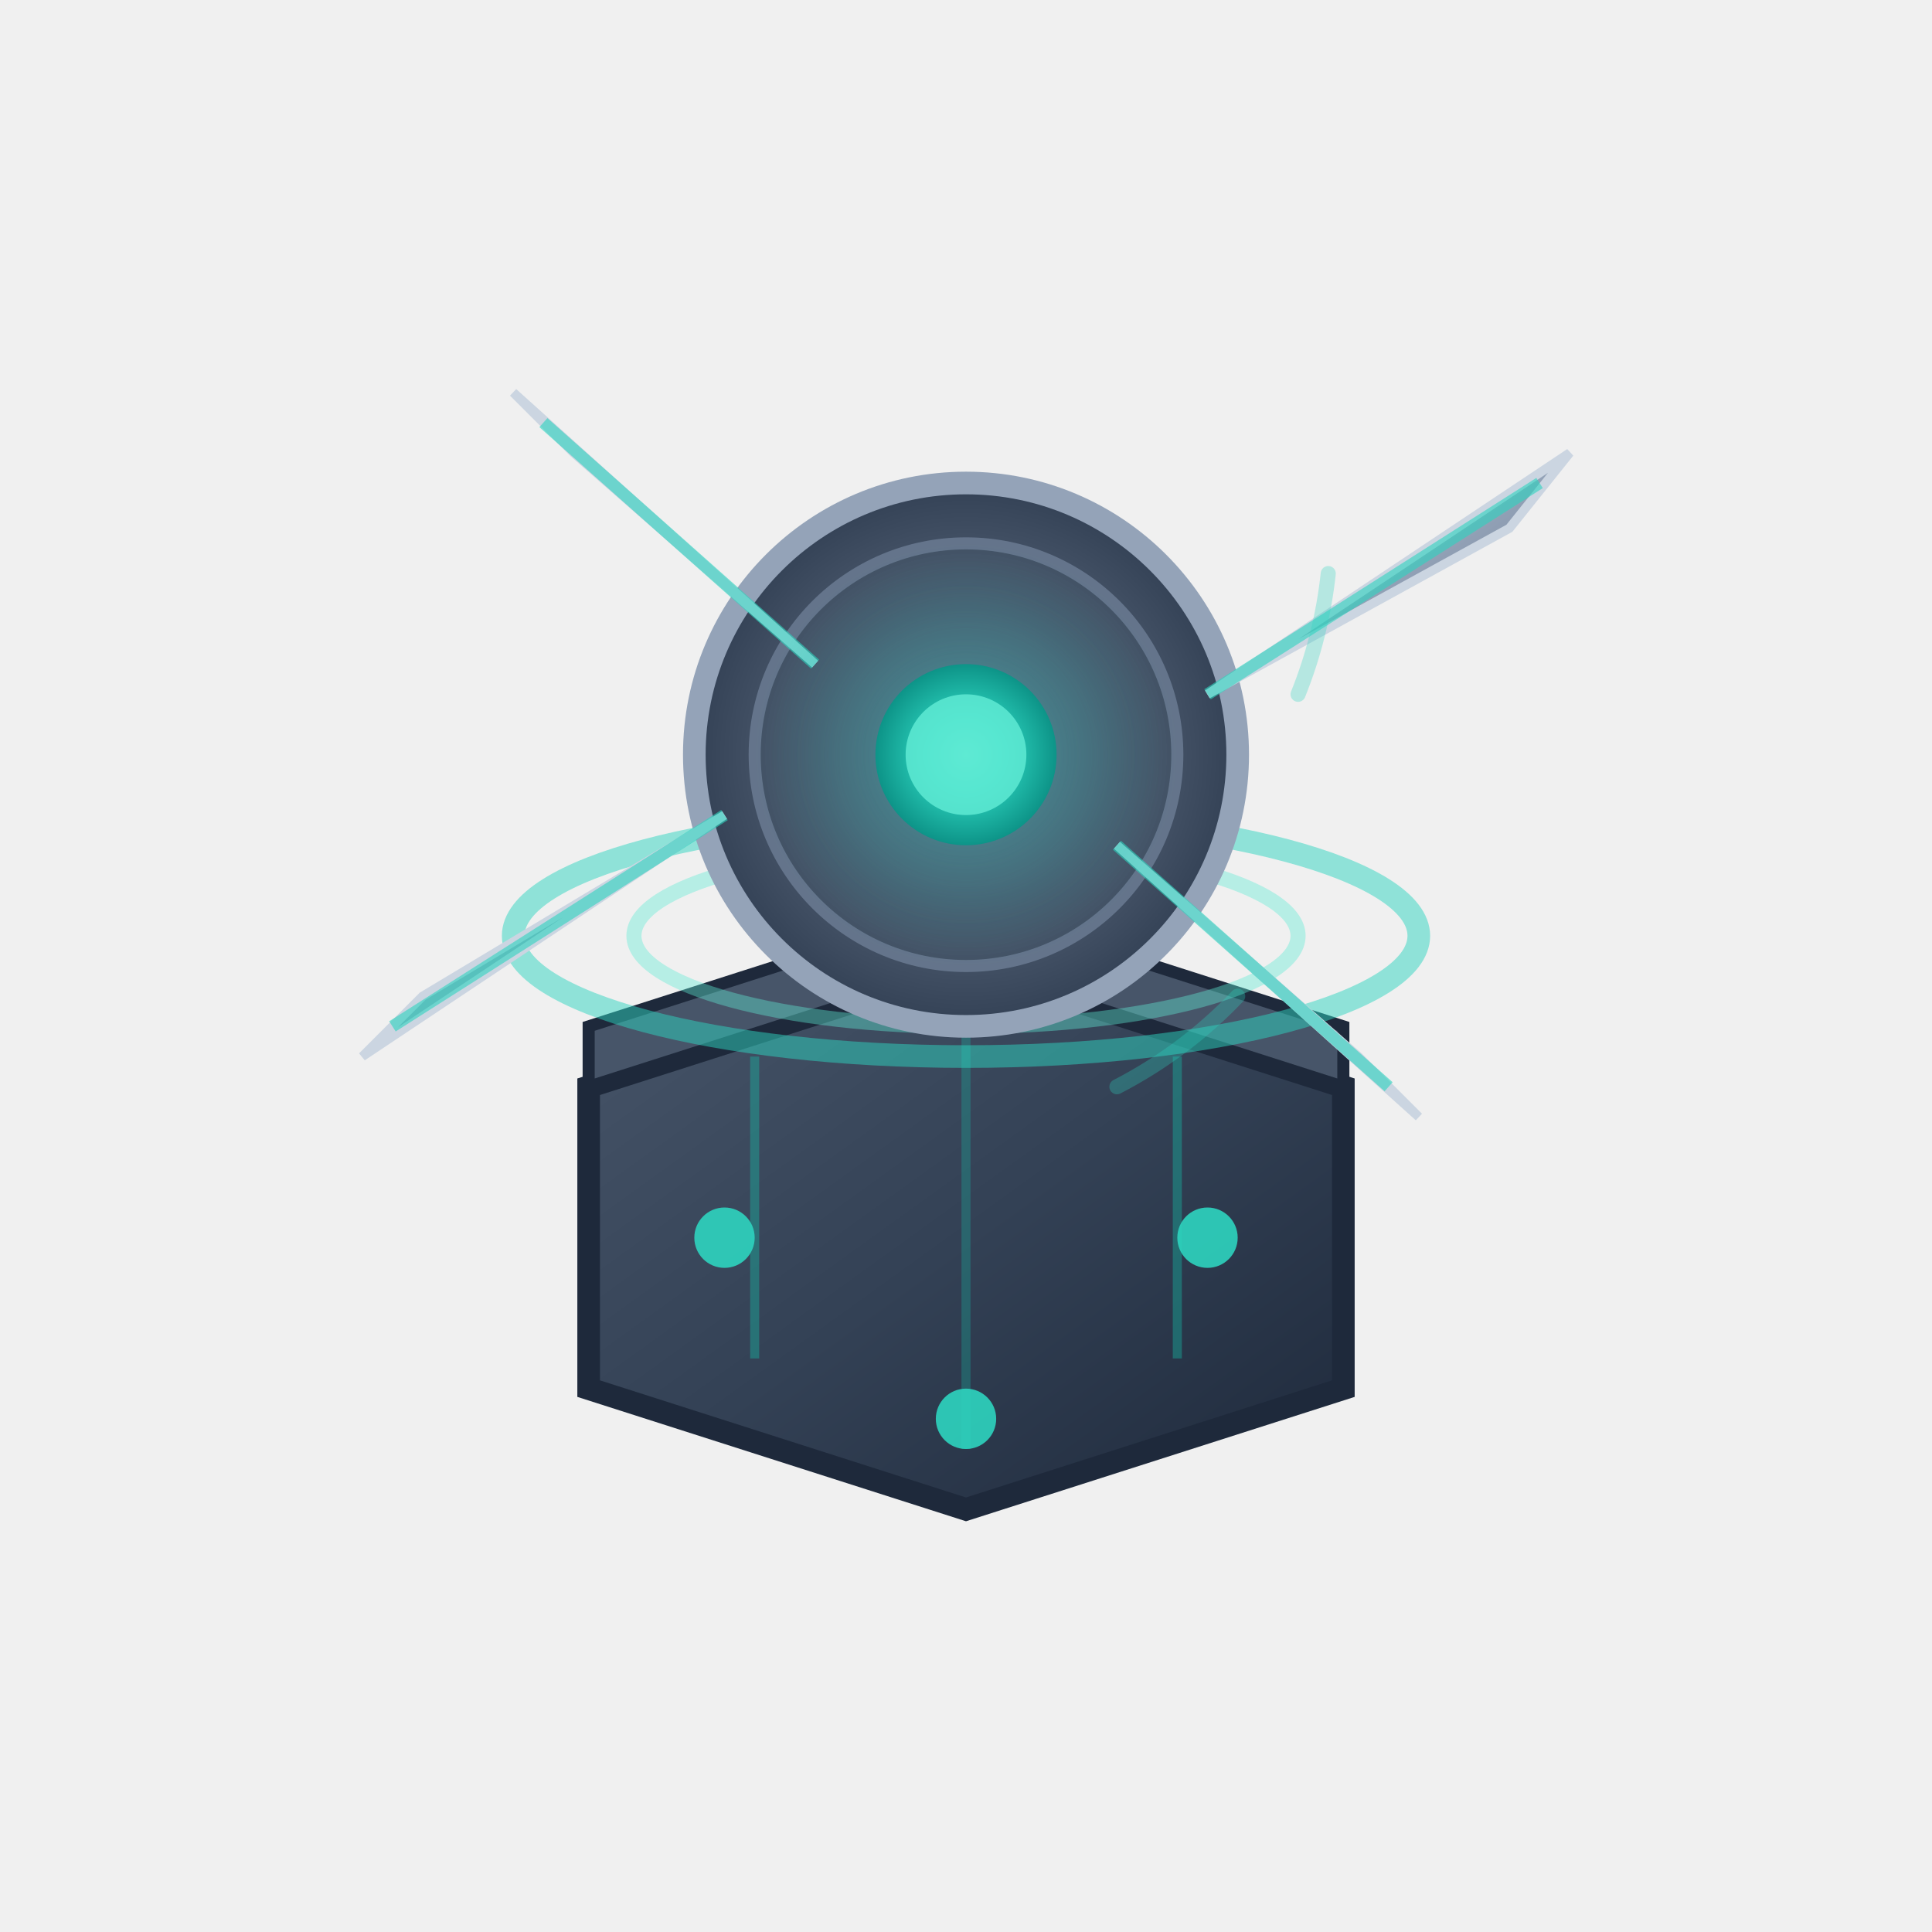
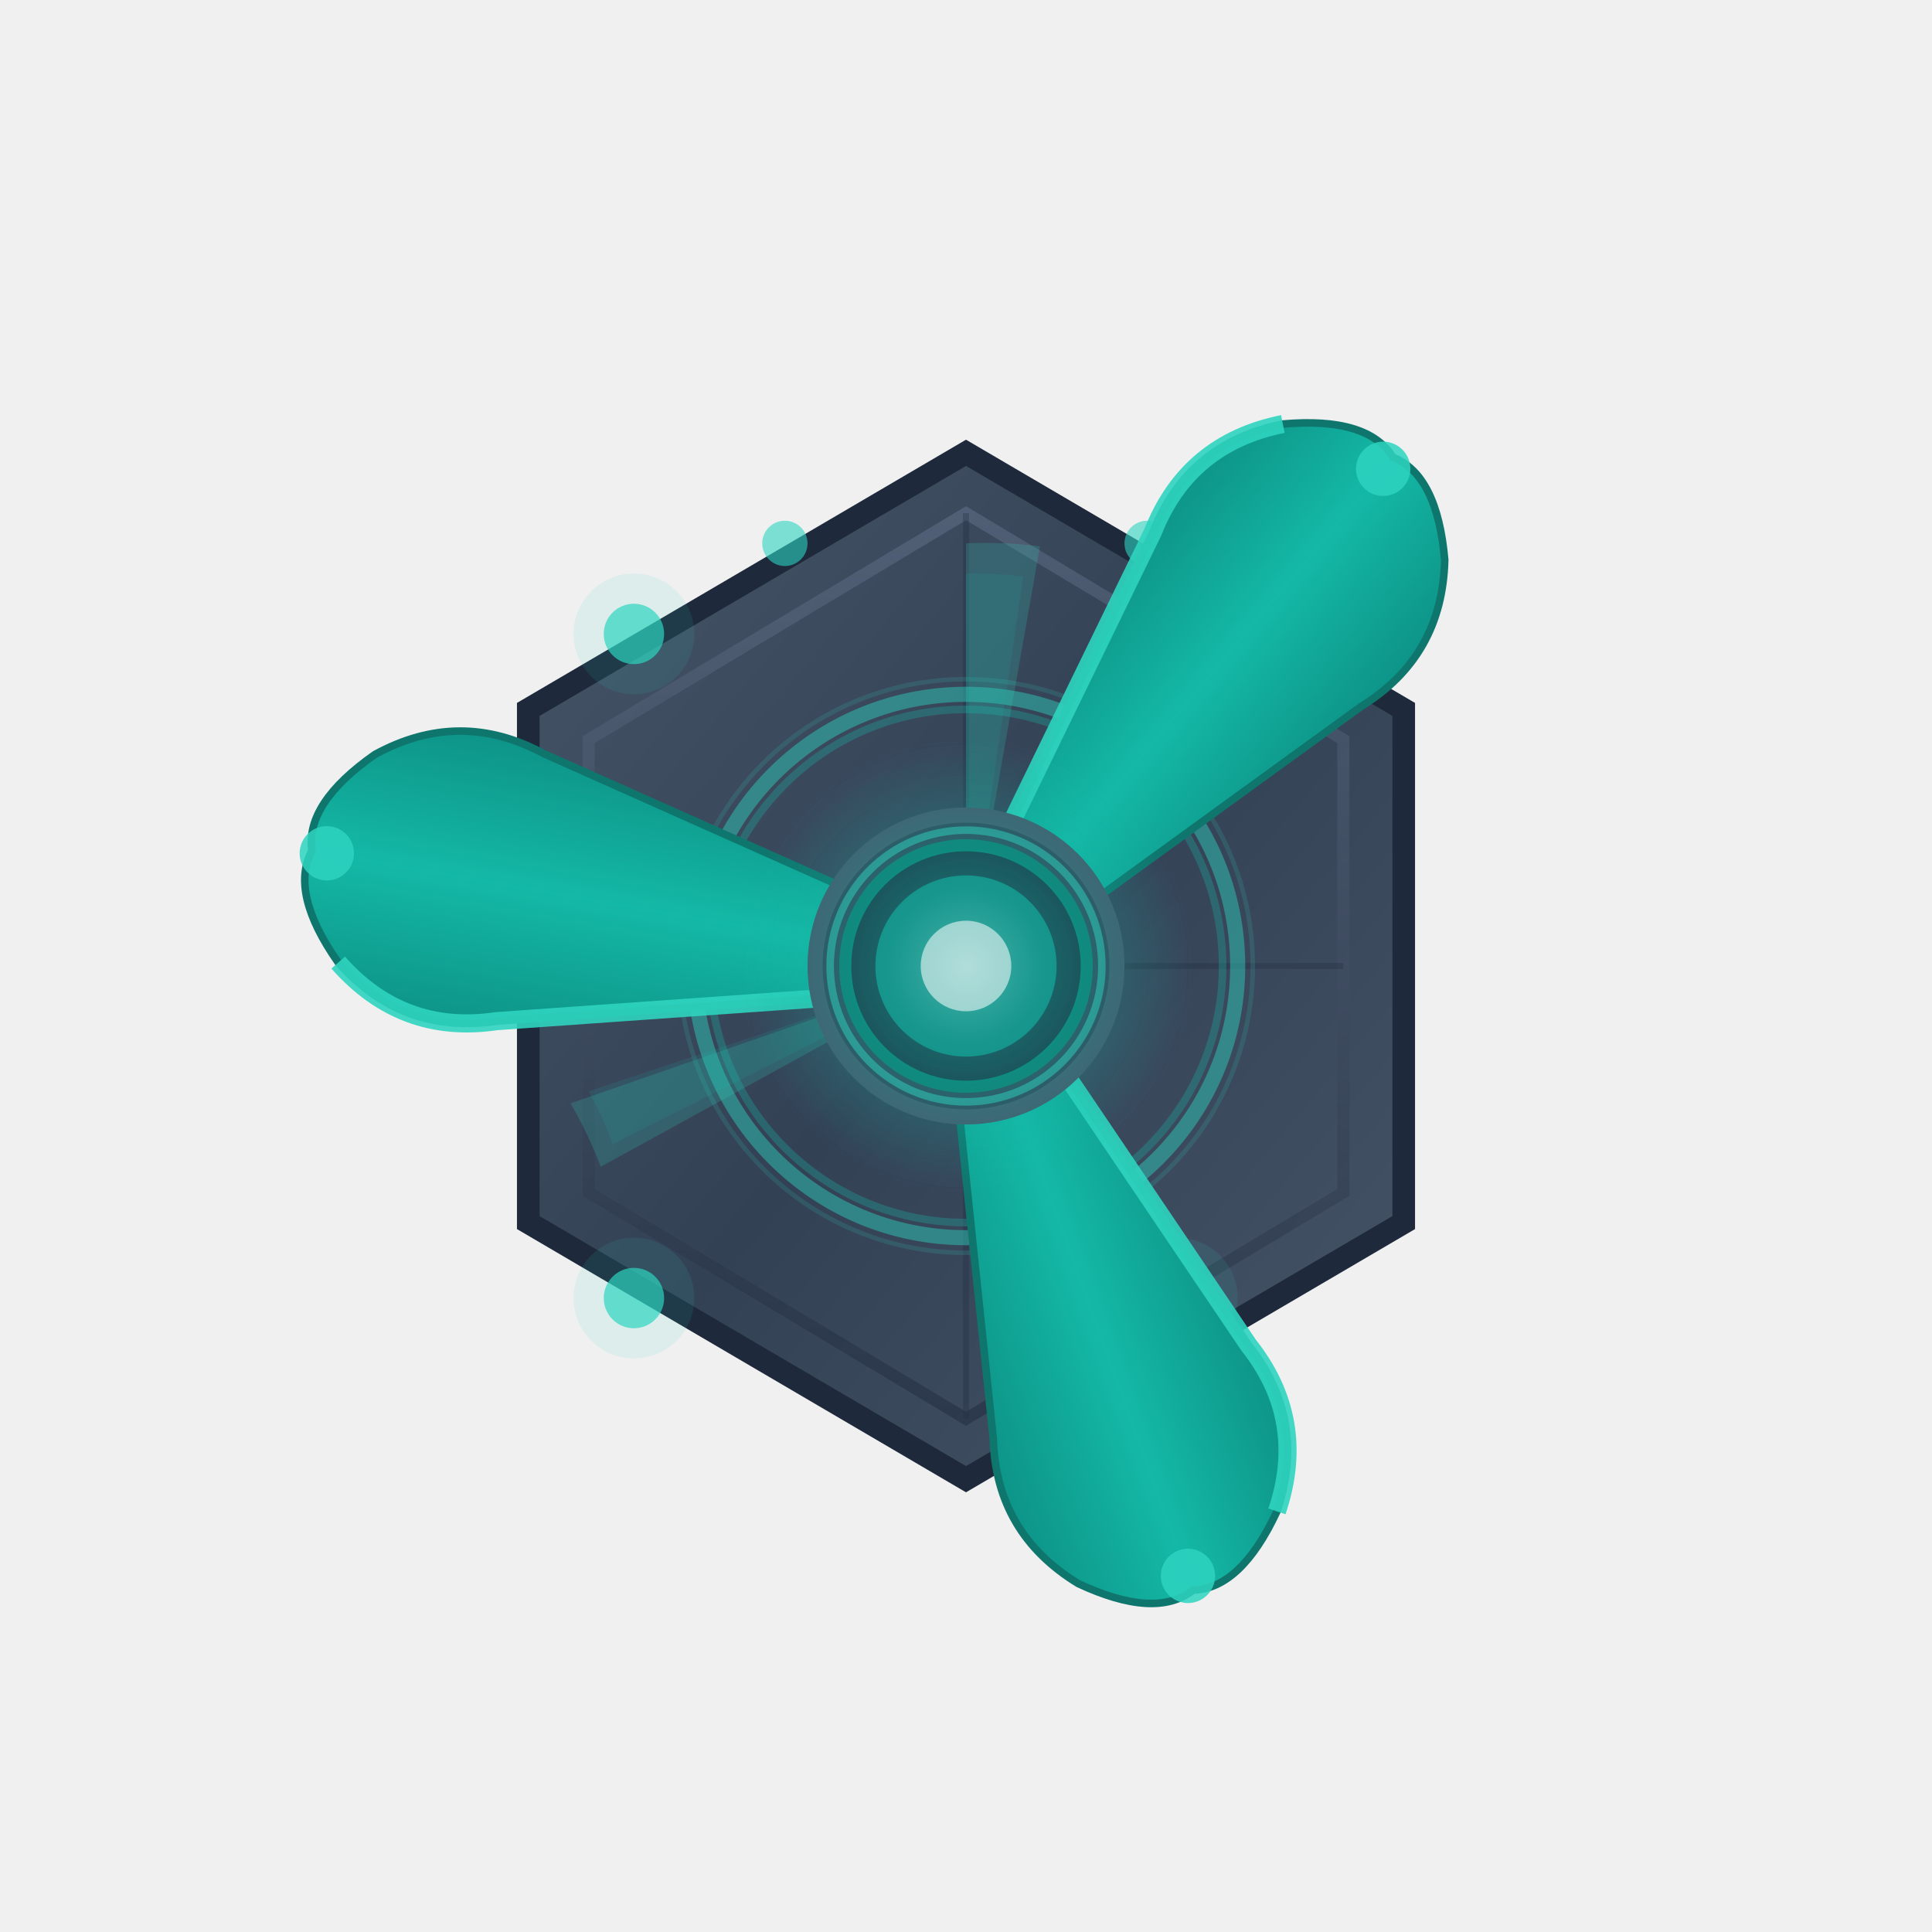
<svg xmlns="http://www.w3.org/2000/svg" viewBox="0 0 128 128">
  <defs>
-     <linearGradient id="base-g" x1="0%" y1="0%" x2="100%" y2="100%">
+     <radialGradient id="coreGlow" cx="50%" cy="50%" r="50%">
+       <stop offset="0%" stop-color="#ffffff" stop-opacity="0.9" />
+       <stop offset="35%" stop-color="#14b8a6" stop-opacity="0.6" />
+       <stop offset="100%" stop-color="#14b8a6" stop-opacity="0" />
+     </radialGradient>
+     <linearGradient id="bladeFill" x1="0%" y1="0%" x2="100%" y2="0%">
+       <stop offset="0%" stop-color="#0d9488" />
+       <stop offset="50%" stop-color="#14b8a6" />
+       <stop offset="100%" stop-color="#0d9488" />
+     </linearGradient>
+     <linearGradient id="baseFill" x1="0%" y1="0%" x2="100%" y2="100%">
      <stop offset="0%" stop-color="#475569" />
      <stop offset="50%" stop-color="#334155" />
-       <stop offset="100%" stop-color="#1e293b" />
+       <stop offset="100%" stop-color="#475569" />
    </linearGradient>
-     <radialGradient id="hub-g" cx="50%" cy="50%" r="50%">
-       <stop offset="0%" stop-color="#64748b" />
-       <stop offset="70%" stop-color="#475569" />
-       <stop offset="100%" stop-color="#334155" />
-     </radialGradient>
-     <radialGradient id="core-charge" cx="50%" cy="50%" r="50%">
-       <stop offset="0%" stop-color="#5eead4" />
-       <stop offset="40%" stop-color="#2dd4bf" />
-       <stop offset="100%" stop-color="#0d9488" />
-     </radialGradient>
-     <radialGradient id="spin-glow" cx="50%" cy="50%" r="50%">
-       <stop offset="0%" stop-color="#2dd4bf" stop-opacity="0.7" />
-       <stop offset="60%" stop-color="#14b8a6" stop-opacity="0.3" />
-       <stop offset="100%" stop-color="#0d9488" stop-opacity="0" />
-     </radialGradient>
-     <linearGradient id="blade-g" x1="0%" y1="0%" x2="100%" y2="100%">
-       <stop offset="0%" stop-color="#cbd5e1" />
-       <stop offset="50%" stop-color="#94a3b8" />
-       <stop offset="100%" stop-color="#64748b" />
+     <linearGradient id="hexHighlight" x1="0%" y1="0%" x2="0%" y2="100%">
+       <stop offset="0%" stop-color="#64748b" stop-opacity="0.5" />
+       <stop offset="100%" stop-color="#1e293b" stop-opacity="0.5" />
+     </linearGradient>
+     <linearGradient id="trailFade1" x1="0%" y1="0%" x2="100%" y2="0%">
+       <stop offset="0%" stop-color="#2dd4bf" stop-opacity="0" />
+       <stop offset="100%" stop-color="#2dd4bf" stop-opacity="0.4" />
    </linearGradient>
  </defs>
-   <polygon points="64,100 89,92 89,72 64,64 39,72 39,92" fill="url(#base-g)" stroke="#1e293b" stroke-width="1.5" />
-   <polygon points="64,64 89,72 89,68 64,60 39,68 39,72" fill="#475569" stroke="#1e293b" stroke-width="0.8" />
-   <line x1="50" y1="70" x2="50" y2="90" stroke="#14b8a6" stroke-width="0.6" opacity="0.4" />
-   <line x1="78" y1="70" x2="78" y2="90" stroke="#14b8a6" stroke-width="0.6" opacity="0.4" />
-   <line x1="64" y1="66" x2="64" y2="96" stroke="#14b8a6" stroke-width="0.6" opacity="0.3" />
-   <ellipse cx="64" cy="62" rx="30" ry="8" fill="none" stroke="#2dd4bf" stroke-width="1.5" opacity="0.5" />
-   <ellipse cx="64" cy="62" rx="22" ry="6" fill="none" stroke="#5eead4" stroke-width="1" opacity="0.4" />
-   <circle cx="64" cy="50" r="18" fill="url(#hub-g)" stroke="#94a3b8" stroke-width="1.5" />
-   <circle cx="64" cy="50" r="14" fill="none" stroke="#64748b" stroke-width="0.8" />
-   <polygon points="80,46 104,30 100,35 80,46" fill="url(#blade-g)" stroke="#cbd5e1" stroke-width="0.6" />
-   <line x1="80" y1="46" x2="102" y2="32" stroke="#2dd4bf" stroke-width="0.8" opacity="0.6" />
-   <polygon points="74,56 94,74 90,70 74,56" fill="url(#blade-g)" stroke="#cbd5e1" stroke-width="0.6" />
-   <line x1="74" y1="56" x2="92" y2="72" stroke="#2dd4bf" stroke-width="0.8" opacity="0.6" />
-   <polygon points="48,54 24,70 28,66 48,54" fill="url(#blade-g)" stroke="#cbd5e1" stroke-width="0.6" />
-   <line x1="48" y1="54" x2="26" y2="68" stroke="#2dd4bf" stroke-width="0.8" opacity="0.6" />
-   <polygon points="54,44 34,26 38,30 54,44" fill="url(#blade-g)" stroke="#cbd5e1" stroke-width="0.6" />
-   <line x1="54" y1="44" x2="36" y2="28" stroke="#2dd4bf" stroke-width="0.8" opacity="0.6" />
-   <path d="M88,38 A30,30 0 0,1 86,46" fill="none" stroke="#2dd4bf" stroke-width="1" opacity="0.3" stroke-linecap="round" />
-   <path d="M82,66 A30,30 0 0,1 74,72" fill="none" stroke="#2dd4bf" stroke-width="1" opacity="0.3" stroke-linecap="round" />
-   <circle cx="64" cy="50" r="14" fill="url(#spin-glow)" opacity="0.6" />
-   <circle cx="64" cy="50" r="6" fill="url(#core-charge)" />
-   <circle cx="64" cy="50" r="4" fill="#5eead4" opacity="0.85" />
-   <circle cx="48" cy="82" r="2" fill="#2dd4bf" opacity="0.9" />
-   <circle cx="80" cy="82" r="2" fill="#2dd4bf" opacity="0.9" />
-   <circle cx="64" cy="94" r="2" fill="#2dd4bf" opacity="0.9" />
+   <polygon points="64,30 93,47 93,81 64,98 35,81 35,47" fill="url(#baseFill)" stroke="#1e293b" stroke-width="1.5" />
+   <polygon points="64,34 89,49 89,79 64,94 39,79 39,49" fill="none" stroke="url(#hexHighlight)" stroke-width="0.8" />
+   <line x1="64" y1="34" x2="64" y2="94" stroke="#1e293b" stroke-width="0.4" opacity="0.3" />
+   <line x1="39" y1="64" x2="89" y2="64" stroke="#1e293b" stroke-width="0.4" opacity="0.3" />
+   <circle cx="78" cy="42" r="2" fill="#2dd4bf" opacity="0.7" />
+   <circle cx="78" cy="86" r="2" fill="#2dd4bf" opacity="0.7" />
+   <circle cx="42" cy="86" r="2" fill="#2dd4bf" opacity="0.7" />
+   <circle cx="42" cy="42" r="2" fill="#2dd4bf" opacity="0.7" />
+   <circle cx="52" cy="36" r="1.5" fill="#2dd4bf" opacity="0.6" />
+   <circle cx="76" cy="36" r="1.5" fill="#2dd4bf" opacity="0.6" />
+   <circle cx="78" cy="42" r="4" fill="#2dd4bf" opacity="0.1" />
+   <circle cx="78" cy="86" r="4" fill="#2dd4bf" opacity="0.1" />
+   <circle cx="42" cy="86" r="4" fill="#2dd4bf" opacity="0.1" />
+   <circle cx="42" cy="42" r="4" fill="#2dd4bf" opacity="0.1" />
+   <circle cx="64" cy="64" r="18" fill="none" stroke="#2dd4bf" stroke-width="1" opacity="0.45" />
+   <circle cx="64" cy="64" r="17" fill="none" stroke="#14b8a6" stroke-width="0.5" opacity="0.3" />
+   <circle cx="64" cy="64" r="19" fill="none" stroke="#2dd4bf" stroke-width="0.3" opacity="0.15" />
+   <path d="M 64,64 L 78.6,44.5 A 28,28 0 0,0 74.2,40.4 Z" fill="#2dd4bf" opacity="0.2" />
+   <path d="M 64,64 L 76.4,42.4 A 26,26 0 0,0 73.5,39.8 Z" fill="#14b8a6" opacity="0.12" />
+   <path d="M 64,64 L 39.8,77.3 A 28,28 0 0,0 37.8,73.1 Z" fill="#2dd4bf" opacity="0.2" />
+   <path d="M 64,64 L 40.6,75.8 A 26,26 0 0,0 39.0,72.3 Z" fill="#14b8a6" opacity="0.12" />
+   <path d="M 64,64 L 68.9,36.2 A 28,28 0 0,0 64,36 Z" fill="#2dd4bf" opacity="0.2" />
+   <path d="M 64,64 L 67.8,38.2 A 26,26 0 0,0 64,38 Z" fill="#14b8a6" opacity="0.12" />
+   <g transform="rotate(40, 64, 64)">
+     <path d="M61,58 Q58,46 55,34 Q53,28 57,23 Q61,19 64,20 Q67,19 71,23 Q75,28 73,34 Q70,46 67,58 Z" fill="url(#bladeFill)" stroke="#0f766e" stroke-width="0.5" />
+     <path d="M57,23 Q53,28 55,34 Q58,46 61,58" fill="none" stroke="#2dd4bf" stroke-width="1.2" opacity="0.9" />
+     <circle cx="64" cy="21" r="1.8" fill="#2dd4bf" opacity="0.85" />
+   </g>
+   <g transform="rotate(160, 64, 64)">
+     <path d="M61,58 Q58,46 55,34 Q53,28 57,23 Q61,19 64,20 Q67,19 71,23 Q75,28 73,34 Q70,46 67,58 Z" fill="url(#bladeFill)" stroke="#0f766e" stroke-width="0.5" />
+     <path d="M57,23 Q53,28 55,34 Q58,46 61,58" fill="none" stroke="#2dd4bf" stroke-width="1.2" opacity="0.9" />
+     <circle cx="64" cy="21" r="1.8" fill="#2dd4bf" opacity="0.85" />
+   </g>
+   <g transform="rotate(280, 64, 64)">
+     <path d="M61,58 Q58,46 55,34 Q53,28 57,23 Q61,19 64,20 Q67,19 71,23 Q75,28 73,34 Q70,46 67,58 Z" fill="url(#bladeFill)" stroke="#0f766e" stroke-width="0.5" />
+     <path d="M57,23 Q53,28 55,34 Q58,46 61,58" fill="none" stroke="#2dd4bf" stroke-width="1.2" opacity="0.9" />
+     <circle cx="64" cy="21" r="1.8" fill="#2dd4bf" opacity="0.85" />
+   </g>
+   <circle cx="64" cy="64" r="10" fill="#334155" stroke="#475569" stroke-width="1" />
+   <circle cx="64" cy="64" r="8" fill="#1e293b" stroke="#0f766e" stroke-width="0.8" />
+   <circle cx="64" cy="64" r="15" fill="url(#coreGlow)" opacity="0.7" />
+   <circle cx="64" cy="64" r="6" fill="#14b8a6" opacity="0.6" />
+   <circle cx="64" cy="64" r="3" fill="#ffffff" opacity="0.55" />
+   <circle cx="64" cy="64" r="9" fill="none" stroke="#2dd4bf" stroke-width="0.5" opacity="0.5" />
</svg>
